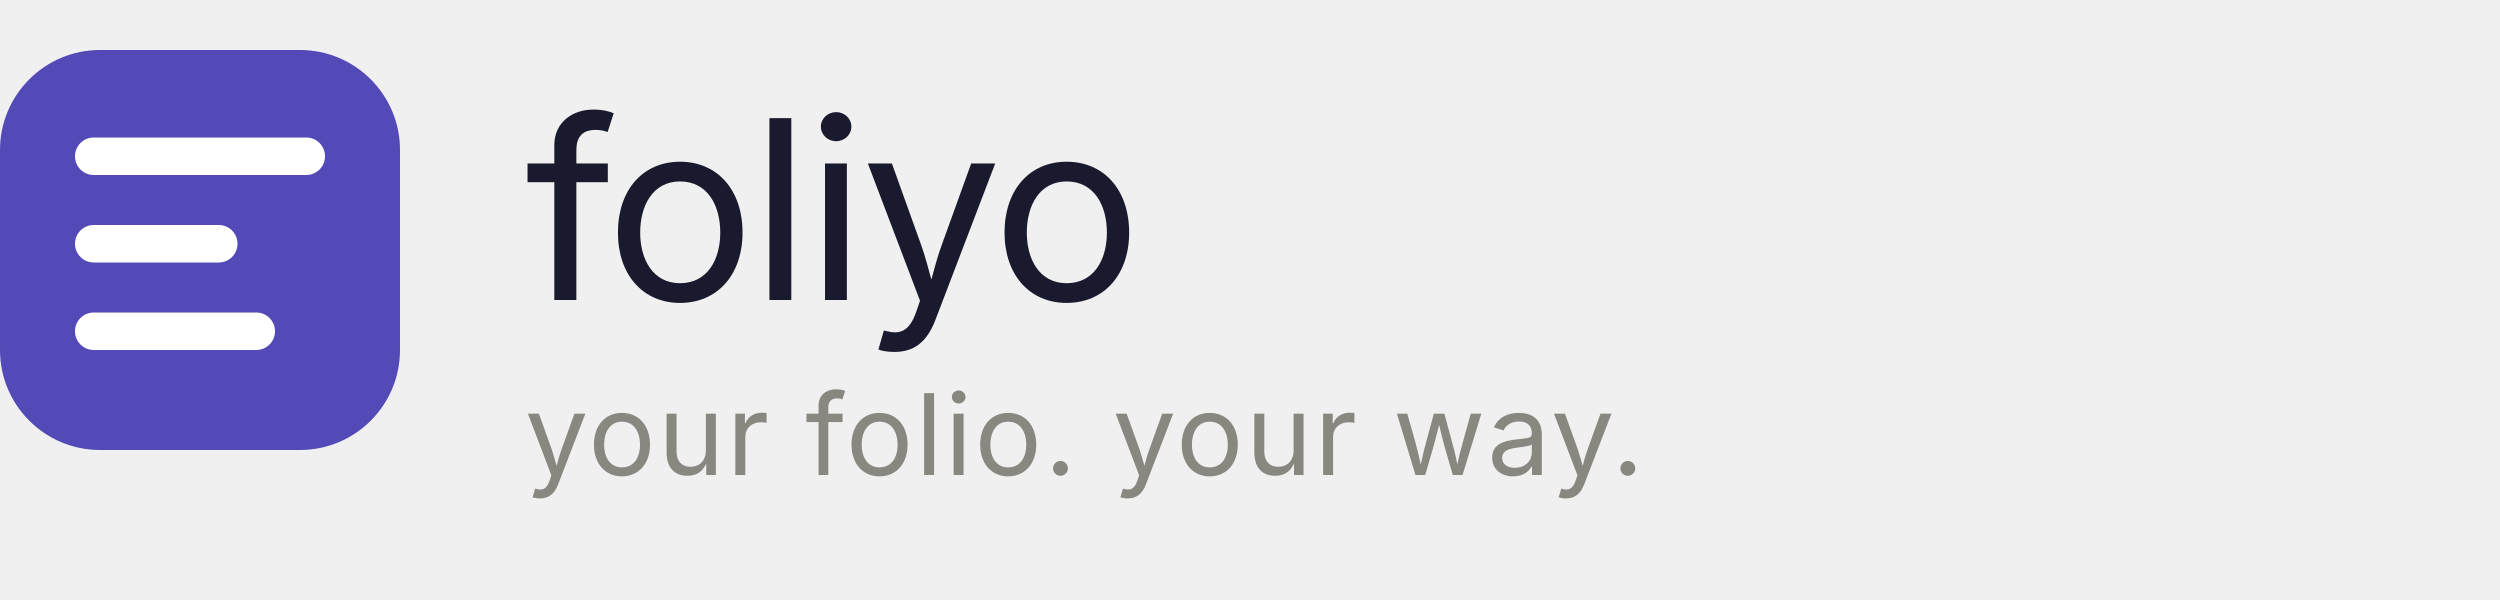
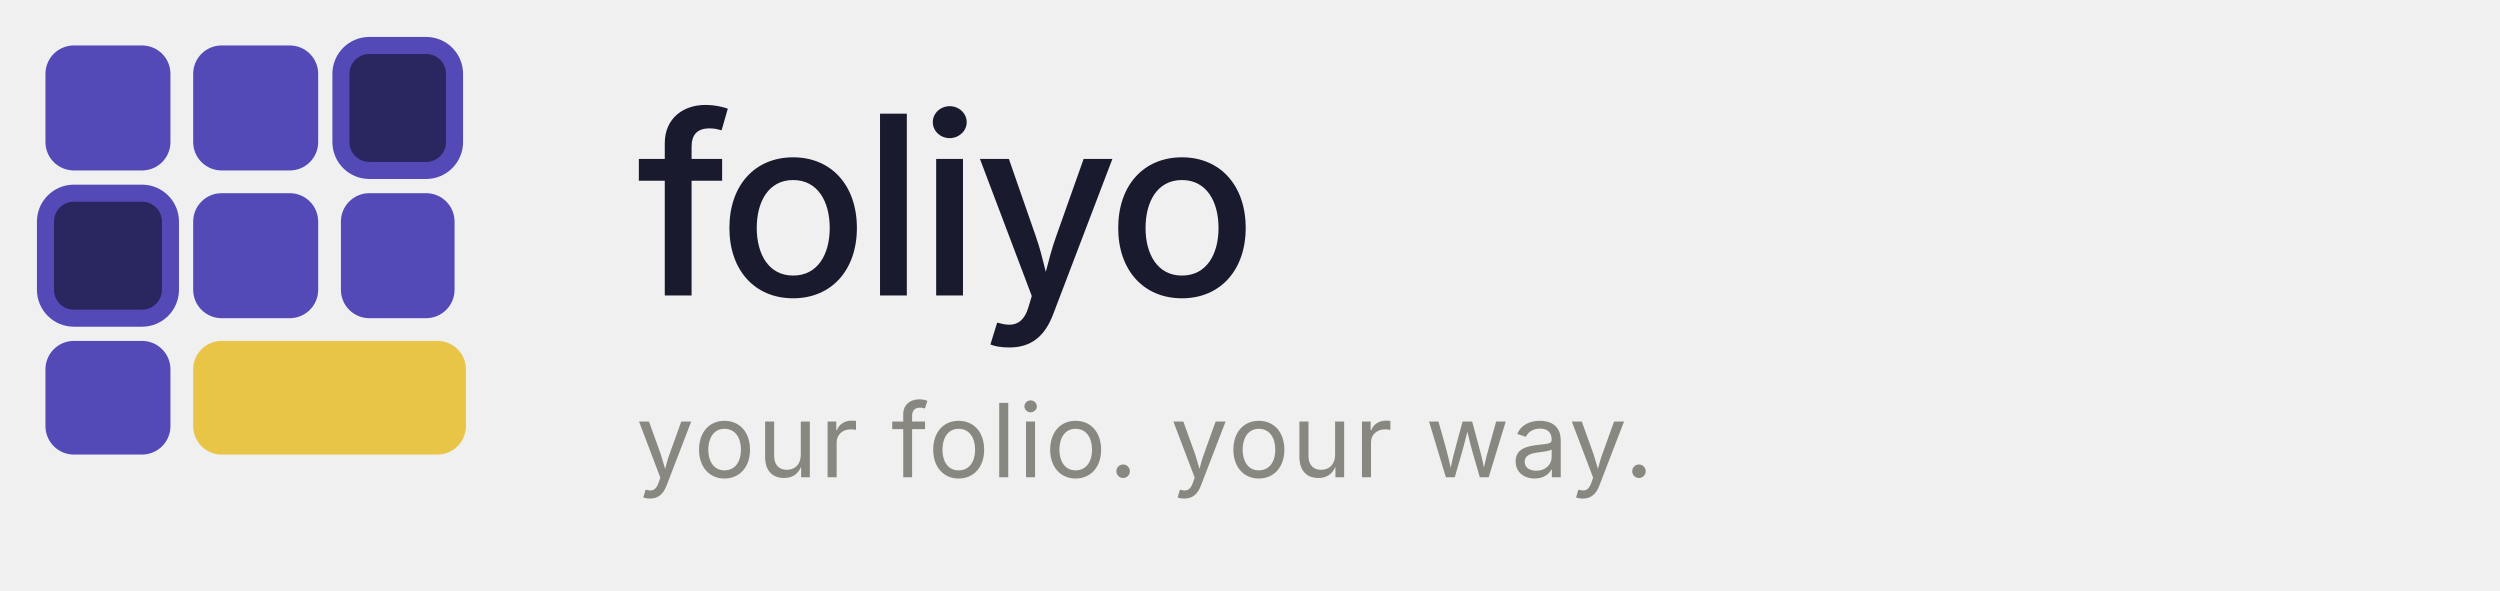
- <svg xmlns="http://www.w3.org/2000/svg" viewBox="0 0 200 48" width="200" height="48">
-   <rect x="0" y="4" width="32" height="32" rx="8" fill="#534AB7" />
-   <rect x="6" y="11" width="20" height="3" rx="1.5" fill="white" />
-   <rect x="6" y="18" width="13" height="3" rx="1.5" fill="white" />
-   <rect x="6" y="25" width="16" height="3" rx="1.5" fill="white" />
-   <text x="42" y="24" font-family="Inter,Geist,system-ui,sans-serif" font-size="20" font-weight="400" letter-spacing="-0.4" fill="#1a1a2e">foliyo</text>
-   <text x="42" y="38" font-family="Inter,Geist,system-ui,sans-serif" font-size="9" font-weight="400" letter-spacing="0.02em" fill="#888780">your folio. your way.</text>
+ <svg xmlns="http://www.w3.org/2000/svg" viewBox="0 0 220 52" width="220" height="52">
+   <rect x="4" y="4" width="11" height="11" rx="2.5" fill="#534AB7" />
+   <rect x="17" y="4" width="11" height="11" rx="2.5" fill="#534AB7" />
+   <rect x="30" y="4" width="10" height="11" rx="2.5" fill="#2a2760" stroke="#534AB7" stroke-width="1.5" />
+   <rect x="4" y="17" width="11" height="11" rx="2.5" fill="#2a2760" stroke="#534AB7" stroke-width="1.5" />
+   <rect x="17" y="17" width="11" height="11" rx="2.5" fill="#534AB7" />
+   <rect x="30" y="17" width="10" height="11" rx="2.5" fill="#534AB7" />
+   <rect x="4" y="30" width="11" height="10" rx="2.5" fill="#534AB7" />
+   <rect x="17" y="30" width="24" height="10" rx="2.5" fill="#E8C547" />
+   <text x="56" y="26" font-family="Inter,Geist,system-ui,sans-serif" font-size="22" font-weight="500" letter-spacing="-0.6" fill="#1a1a2e">foliyo</text>
+   <text x="56" y="42" font-family="Inter,Geist,system-ui,sans-serif" font-size="9" font-weight="400" letter-spacing="0.02em" fill="#888780">your folio. your way.</text>
</svg>
